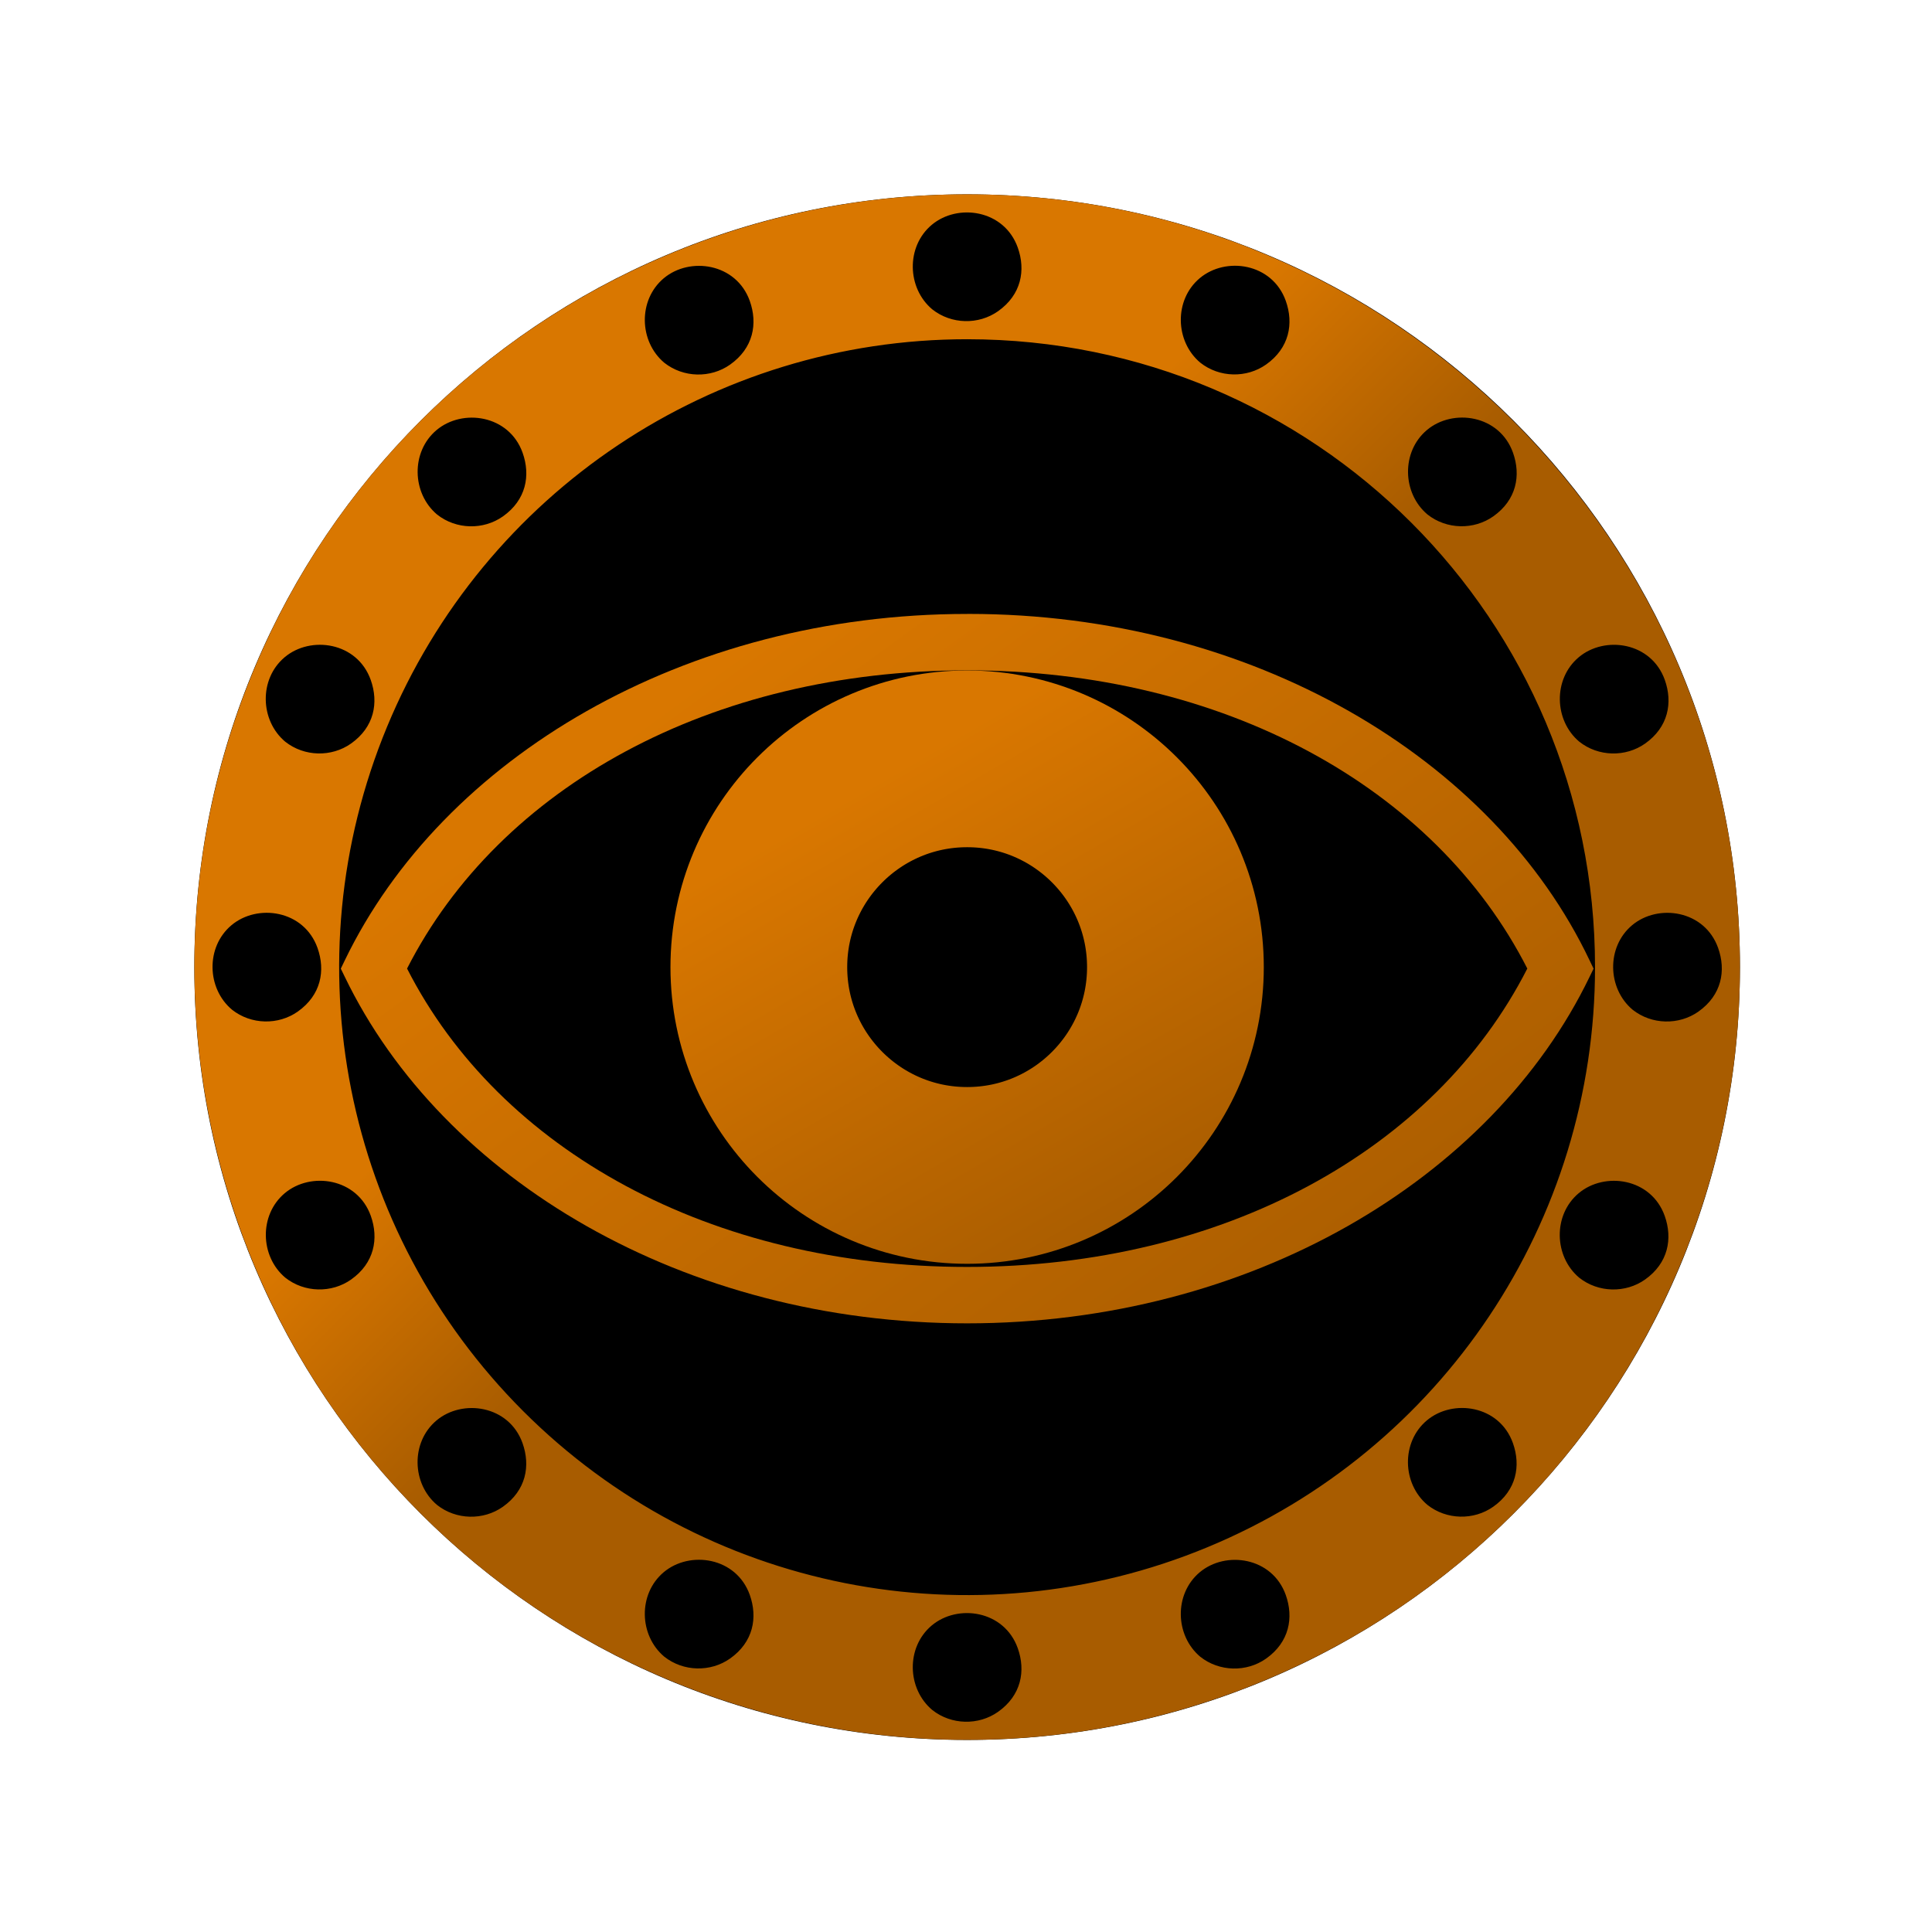
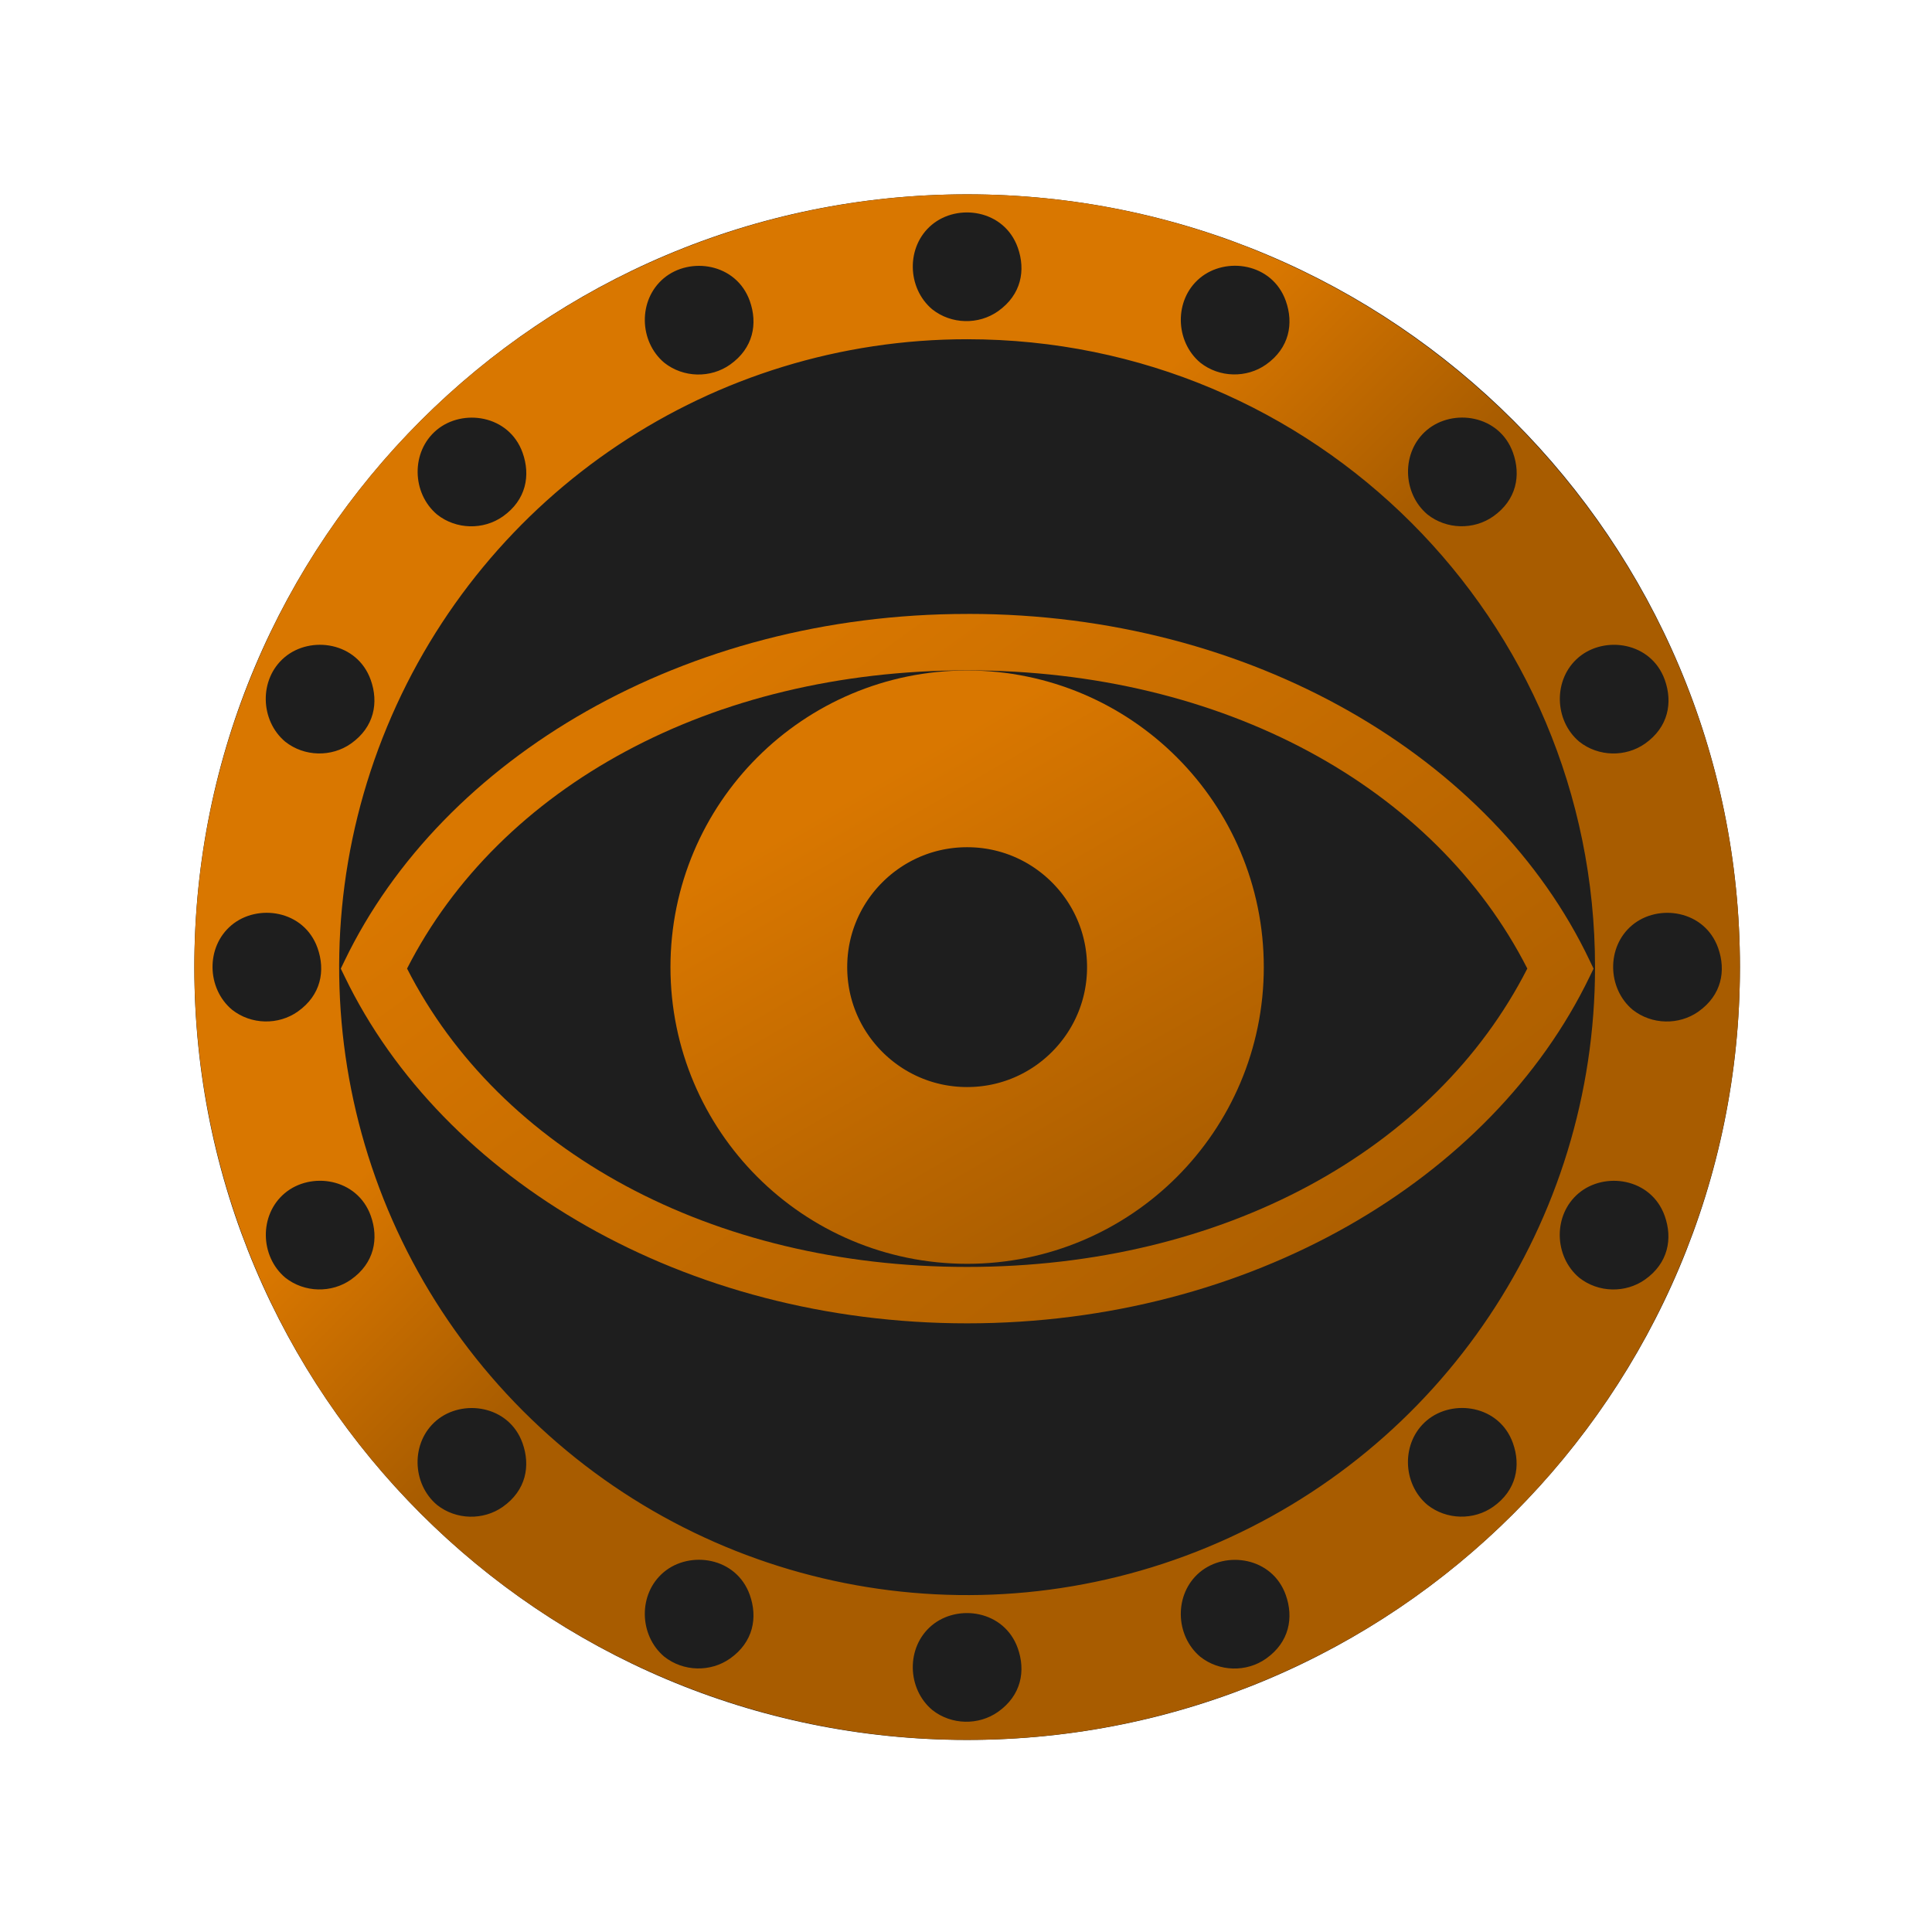
<svg xmlns="http://www.w3.org/2000/svg" xmlns:xlink="http://www.w3.org/1999/xlink" xml:space="preserve" width="512" height="512" class="snail_eye" style="background-color:transparent">
  <defs>
    <linearGradient id="b">
      <stop offset="0" style="stop-color:#d97700" />
      <stop offset=".8" style="stop-color:#a85c00" />
    </linearGradient>
    <linearGradient id="a">
      <stop offset="0" style="stop-color:#d97700" />
      <stop offset=".2" style="stop-color:#a85c00" />
    </linearGradient>
    <linearGradient xlink:href="#a" id="c" x1="0" x2="512" y1="0" y2="512" gradientUnits="userSpaceOnUse" />
    <linearGradient xlink:href="#b" id="d" x1="221.125" x2="331.379" y1="191.955" y2="382.636" gradientTransform="translate(3 3)" gradientUnits="userSpaceOnUse" />
    <linearGradient xlink:href="#a" id="f" x1="190" x2="512" y1="190" y2="512" gradientUnits="userSpaceOnUse" />
    <linearGradient xlink:href="#b" id="e" x1="173" x2="401" y1="155" y2="468" gradientTransform="translate(.5 .5)" gradientUnits="userSpaceOnUse" />
  </defs>
  <g style="display:inline;mix-blend-mode:normal;fill:url(#c);fill-opacity:0" transform="matrix(.8 0 0 .8 51.5 51.5)">
-     <circle cx="256" cy="256" r="256" style="background-color:#1e1e1e;display:inline;mix-blend-mode:normal;fill:#000;fill-opacity:1;stroke-width:2;image-rendering:auto;opacity:1" />
+     <circle cx="256" cy="256" r="256" style="display:inline;mix-blend-mode:normal;fill:#1e1e1e;fill-opacity:1;stroke-width:2;image-rendering:auto;opacity:1" />
    <circle cx="256" cy="256" r="69" style="display:inline;fill:none;fill-opacity:1;fill-rule:evenodd;stroke:url(#d);stroke-width:58.549;stroke-dasharray:none;stroke-opacity:1" />
    <path d="M256 139c-93.648 0-173.75 47.591-206.182 114.803l-1.3 2.697 1.3 2.668C82.249 326.38 162.352 374 256 374s173.786-47.62 206.217-114.832l1.3-2.668-1.3-2.697C430.278 186.582 350.14 138.99 256.492 138.99Zm0 18.688c84.825 0 154.891 38.584 185.567 98.783-30.669 60.211-100.73 98.841-185.567 98.841-84.836 0-154.862-38.63-185.53-98.84 30.675-60.2 100.705-98.784 185.53-98.784" style="color:#000;fill:url(#e);fill-opacity:1;-inkscape-stroke:none" />
    <path d="M244.444 38.097c-8.38-7.042-8.737-20.78-.185-27.973 8.635-7.265 24.032-5.03 28.509 7.493 2.685 7.514 1.187 15.656-6.522 21.1-6.436 4.547-15.465 4.399-21.802-.62m88.784 17.66c-8.38-7.042-8.737-20.779-.185-27.973 8.635-7.264 24.032-5.03 28.509 7.494 2.685 7.513 1.187 15.655-6.522 21.1-6.436 4.546-15.465 4.399-21.802-.62m75.267 50.293c-8.38-7.042-8.737-20.78-.186-27.973 8.636-7.265 24.033-5.03 28.51 7.494 2.685 7.513 1.187 15.655-6.522 21.1-6.436 4.546-15.465 4.398-21.802-.62m50.29 75.268c-8.38-7.042-8.736-20.78-.185-27.973 8.636-7.264 24.033-5.03 28.51 7.494 2.685 7.513 1.187 15.655-6.522 21.1-6.436 4.546-15.465 4.398-21.802-.62m17.659 88.785c-8.38-7.042-8.737-20.78-.186-27.973 8.636-7.264 24.033-5.03 28.51 7.494 2.685 7.513 1.187 15.655-6.522 21.1-6.436 4.546-15.465 4.398-21.802-.62m-17.69 88.77c-8.38-7.043-8.737-20.78-.185-27.974 8.635-7.264 24.032-5.03 28.509 7.494 2.685 7.513 1.188 15.655-6.522 21.1-6.436 4.546-15.464 4.398-21.802-.62m-50.287 75.255c-8.38-7.042-8.736-20.78-.185-27.973 8.635-7.264 24.032-5.03 28.509 7.494 2.685 7.513 1.188 15.655-6.522 21.1-6.436 4.546-15.464 4.398-21.802-.62m-75.245 50.31c-8.38-7.042-8.737-20.78-.185-27.973 8.635-7.264 24.032-5.03 28.509 7.494 2.685 7.513 1.188 15.655-6.522 21.1-6.436 4.546-15.464 4.398-21.802-.62m-88.782 17.628c-8.38-7.042-8.737-20.78-.185-27.973 8.635-7.264 24.032-5.03 28.509 7.494 2.685 7.513 1.187 15.655-6.522 21.1-6.436 4.546-15.465 4.398-21.802-.62m-88.771-17.659c-8.38-7.042-8.737-20.78-.185-27.973 8.635-7.264 24.032-5.03 28.509 7.494 2.685 7.513 1.187 15.655-6.522 21.1-6.436 4.546-15.465 4.398-21.802-.62m-75.276-50.264c-8.38-7.042-8.737-20.78-.185-27.973 8.635-7.264 24.032-5.03 28.509 7.494 2.685 7.513 1.187 15.655-6.522 21.1-6.436 4.546-15.465 4.398-21.802-.62M30.13 358.866c-8.38-7.042-8.737-20.78-.185-27.973 8.635-7.264 24.032-5.03 28.509 7.494 2.685 7.513 1.187 15.655-6.522 21.1-6.436 4.546-15.465 4.398-21.802-.62m-17.657-88.772c-8.38-7.042-8.737-20.78-.185-27.973 8.635-7.264 24.032-5.03 28.509 7.494 2.685 7.513 1.187 15.655-6.522 21.1-6.436 4.546-15.465 4.398-21.802-.62m17.63-88.78c-8.38-7.043-8.736-20.78-.184-27.974 8.635-7.264 24.032-5.03 28.509 7.494 2.685 7.513 1.187 15.655-6.522 21.1-6.436 4.546-15.465 4.398-21.802-.62m50.313-75.245c-8.38-7.042-8.737-20.78-.185-27.973 8.635-7.265 24.032-5.03 28.509 7.494 2.685 7.513 1.187 15.655-6.522 21.1-6.436 4.546-15.465 4.398-21.802-.62m75.257-50.285c-8.38-7.042-8.737-20.78-.185-27.973 8.635-7.264 24.032-5.03 28.509 7.494 2.685 7.513 1.187 15.655-6.522 21.1-6.436 4.546-15.465 4.398-21.802-.62M256 0C152.527 0 59.084 62.436 19.488 158.031c-39.595 95.596-17.665 205.815 55.5 278.98 73.166 73.166 183.385 95.096 278.98 55.5C449.565 452.917 512 359.474 512 256 512 114.9 397.1 0 256 0m0 48c115.16 0 208 92.84 208 208 0 84.197-50.615 159.947-128.4 192.166-77.786 32.219-167.134 14.44-226.67-45.096S31.615 254.186 63.834 176.4C96.053 98.615 171.804 48 256 48" style="color:#000;display:inline;fill:url(#f);fill-opacity:1;paint-order:markers fill stroke" />
  </g>
</svg>
